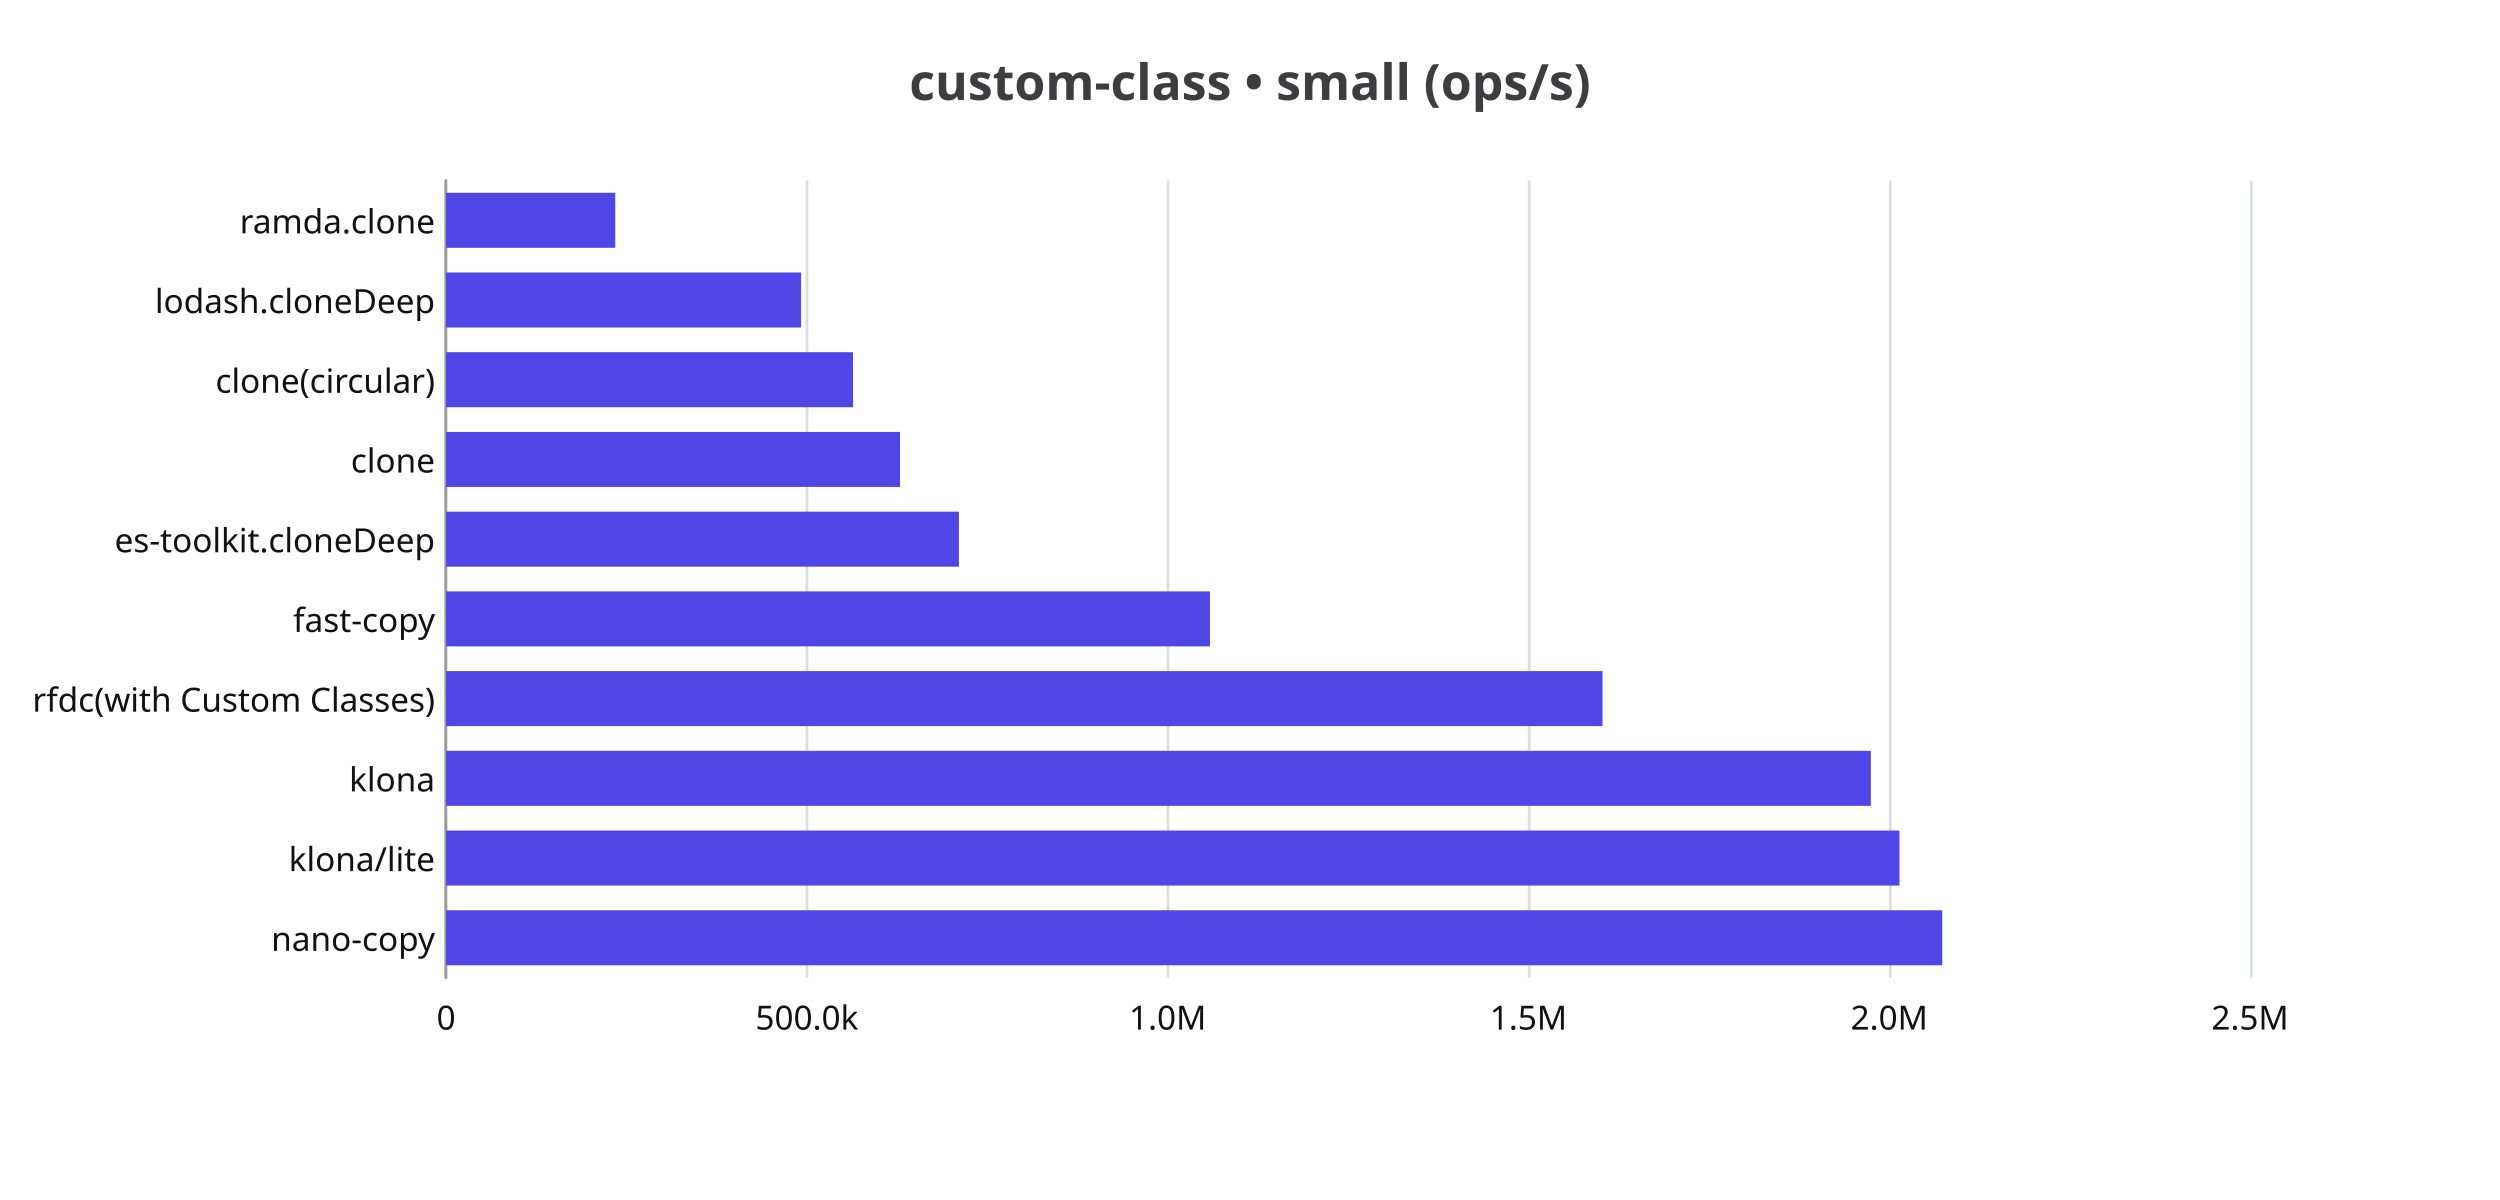
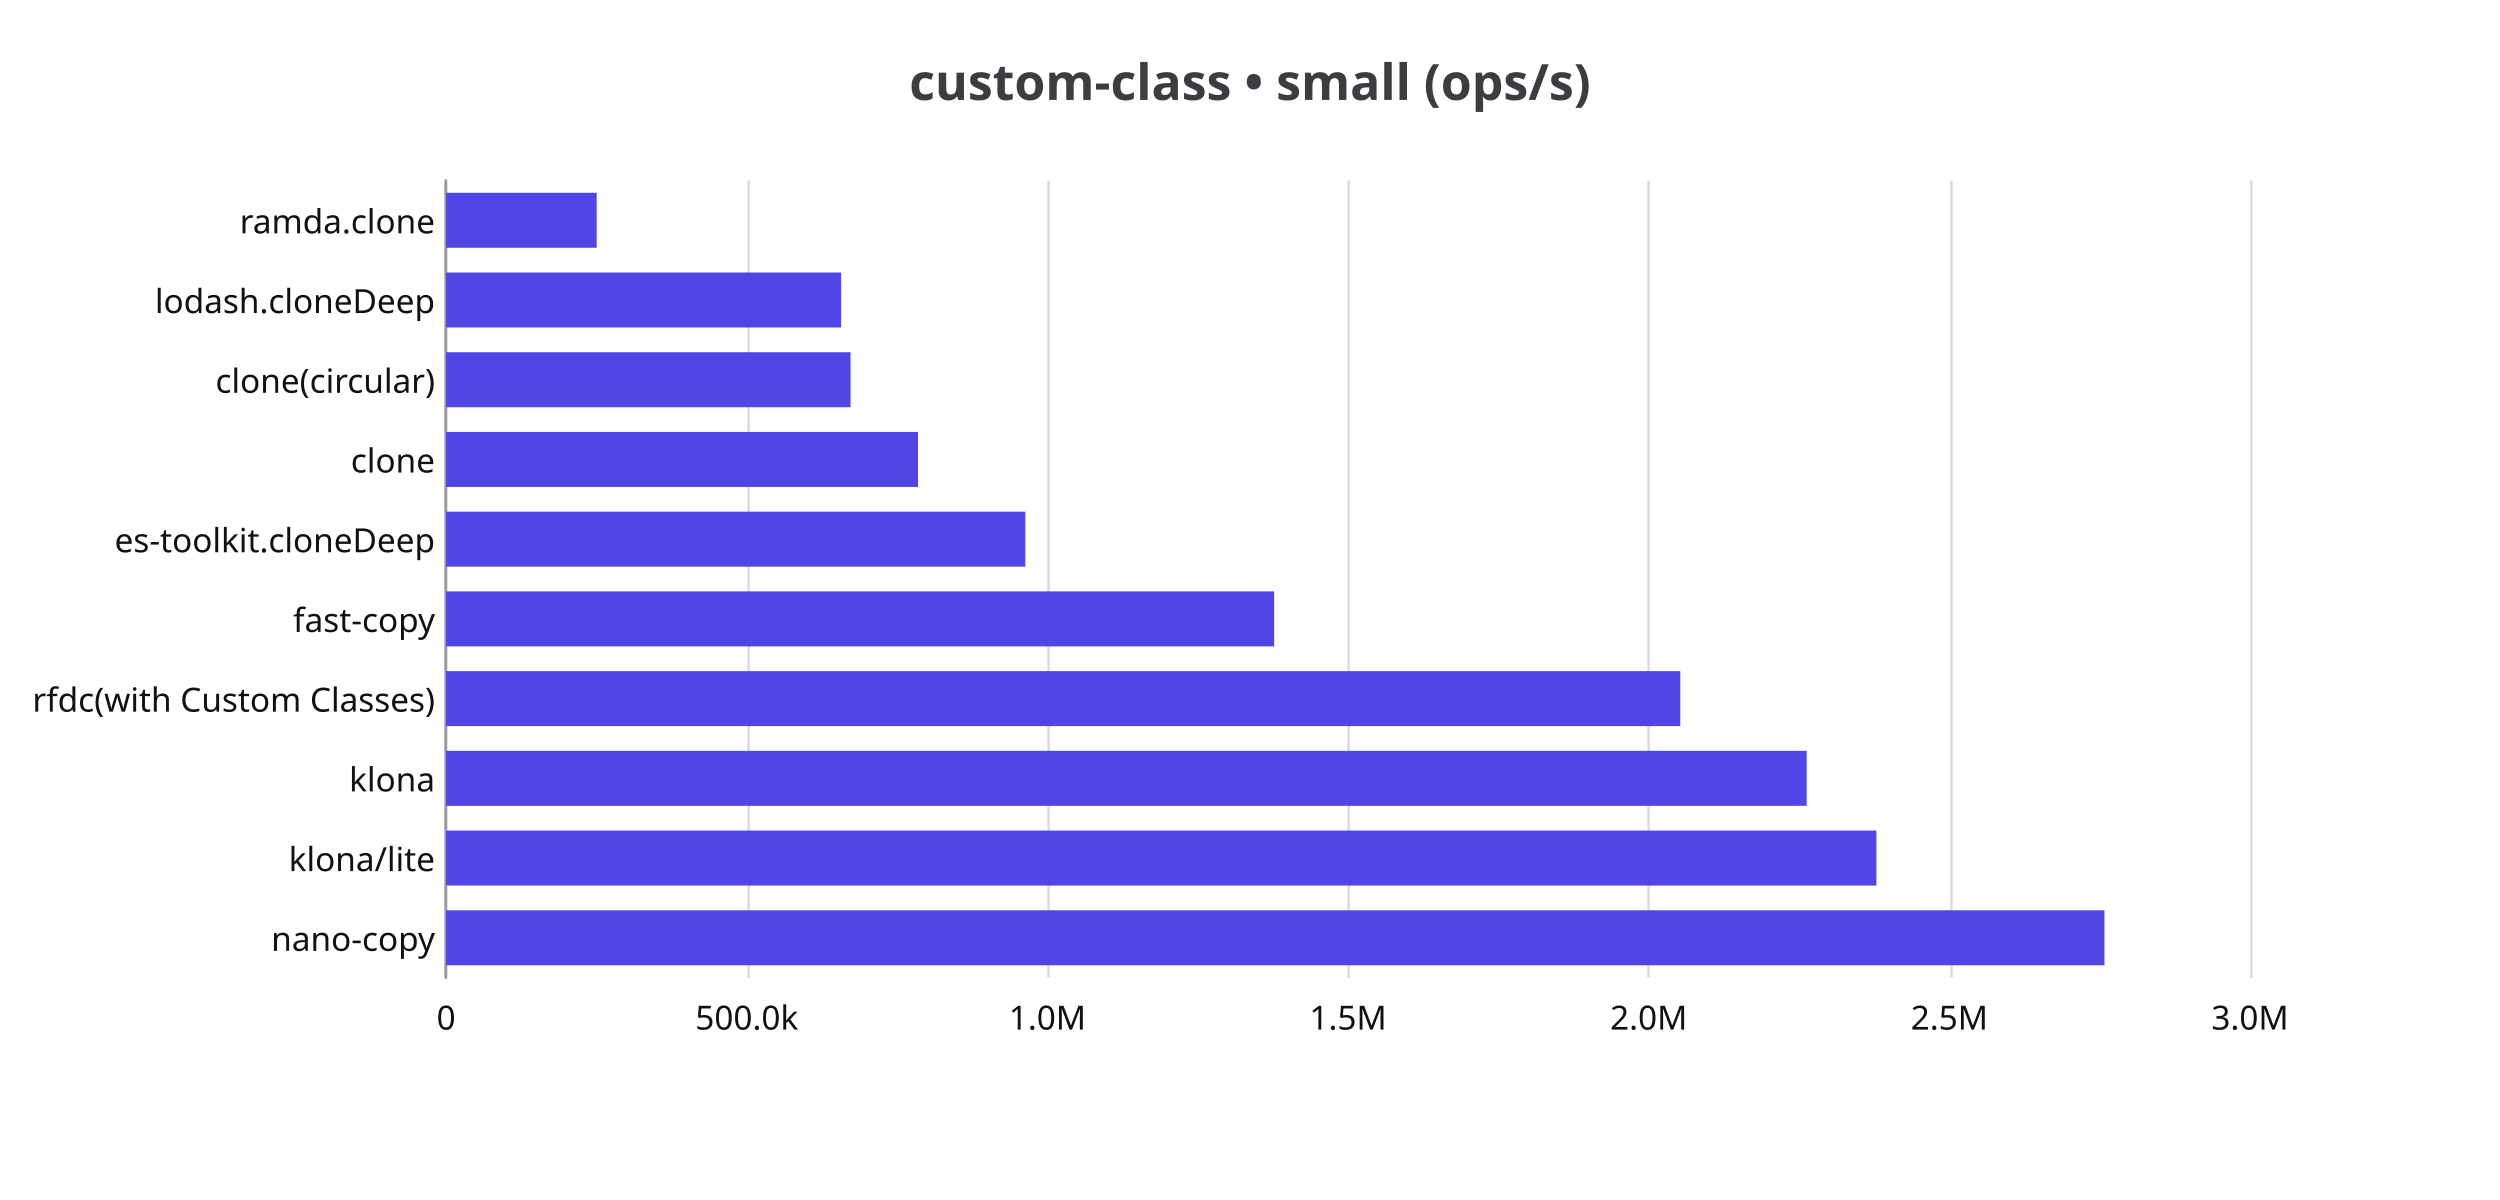
<svg xmlns="http://www.w3.org/2000/svg" width="900" height="432" version="1.1" baseProfile="full" viewBox="0 0 900 432">
  <rect width="900" height="432" x="0" y="0" fill="#ffffff" />
  <path d="M160.5 65L160.5 352" fill="none" pointer-events="visible" stroke="#dbdee4" class="zr8-cls-16" />
-   <path d="M290.5 65L290.5 352" fill="none" pointer-events="visible" stroke="#dbdee4" class="zr8-cls-16" />
-   <path d="M420.5 65L420.5 352" fill="none" pointer-events="visible" stroke="#dbdee4" class="zr8-cls-16" />
-   <path d="M550.5 65L550.5 352" fill="none" pointer-events="visible" stroke="#dbdee4" class="zr8-cls-16" />
-   <path d="M680.5 65L680.5 352" fill="none" pointer-events="visible" stroke="#dbdee4" class="zr8-cls-16" />
+   <path d="M269.5 65L269.5 352" fill="none" pointer-events="visible" stroke="#dbdee4" class="zr8-cls-16" />
+   <path d="M377.5 65L377.5 352" fill="none" pointer-events="visible" stroke="#dbdee4" class="zr8-cls-16" />
+   <path d="M485.5 65L485.5 352" fill="none" pointer-events="visible" stroke="#dbdee4" class="zr8-cls-16" />
+   <path d="M593.5 65L593.5 352" fill="none" pointer-events="visible" stroke="#dbdee4" class="zr8-cls-16" />
+   <path d="M702.5 65L702.5 352" fill="none" pointer-events="visible" stroke="#dbdee4" class="zr8-cls-16" />
  <path d="M810.5 65L810.5 352" fill="none" pointer-events="visible" stroke="#dbdee4" class="zr8-cls-16" />
  <path d="M160.5 352L160.5 65" fill="none" pointer-events="visible" stroke="#999" stroke-linecap="round" class="zr8-cls-16" />
  <text dominant-baseline="central" text-anchor="end" style="font-size:12px;font-family:Microsoft YaHei;" xml:space="preserve" transform="translate(156.6 337.65)" fill="#111">    nano-copy</text>
  <text dominant-baseline="central" text-anchor="end" style="font-size:12px;font-family:Microsoft YaHei;" xml:space="preserve" transform="translate(156.6 308.95)" fill="#111">    klona/lite</text>
  <text dominant-baseline="central" text-anchor="end" style="font-size:12px;font-family:Microsoft YaHei;" xml:space="preserve" transform="translate(156.6 280.25)" fill="#111">    klona</text>
  <text dominant-baseline="central" text-anchor="end" style="font-size:12px;font-family:Microsoft YaHei;" xml:space="preserve" transform="translate(156.6 251.55)" fill="#111">    rfdc(with Custom Classes)</text>
  <text dominant-baseline="central" text-anchor="end" style="font-size:12px;font-family:Microsoft YaHei;" xml:space="preserve" transform="translate(156.6 222.85)" fill="#111">    fast-copy</text>
  <text dominant-baseline="central" text-anchor="end" style="font-size:12px;font-family:Microsoft YaHei;" xml:space="preserve" transform="translate(156.6 194.15)" fill="#111">    es-toolkit.cloneDeep</text>
  <text dominant-baseline="central" text-anchor="end" style="font-size:12px;font-family:Microsoft YaHei;" xml:space="preserve" transform="translate(156.6 165.45)" fill="#111">    clone</text>
  <text dominant-baseline="central" text-anchor="end" style="font-size:12px;font-family:Microsoft YaHei;" xml:space="preserve" transform="translate(156.6 136.75)" fill="#111">    clone(circular)</text>
  <text dominant-baseline="central" text-anchor="end" style="font-size:12px;font-family:Microsoft YaHei;" xml:space="preserve" transform="translate(156.6 108.05)" fill="#111">    lodash.cloneDeep</text>
  <text dominant-baseline="central" text-anchor="end" style="font-size:12px;font-family:Microsoft YaHei;" xml:space="preserve" transform="translate(156.6 79.35)" fill="#111">    ramda.clone</text>
  <text dominant-baseline="central" text-anchor="middle" style="font-size:12px;font-family:Microsoft YaHei;" y="6" transform="translate(160.6 360)" fill="#111">0</text>
-   <text dominant-baseline="central" text-anchor="middle" style="font-size:12px;font-family:Microsoft YaHei;" y="6" transform="translate(290.48 360)" fill="#111">500.0k</text>
-   <text dominant-baseline="central" text-anchor="middle" style="font-size:12px;font-family:Microsoft YaHei;" y="6" transform="translate(420.36 360)" fill="#111">1.0M</text>
-   <text dominant-baseline="central" text-anchor="middle" style="font-size:12px;font-family:Microsoft YaHei;" y="6" transform="translate(550.24 360)" fill="#111">1.5M</text>
-   <text dominant-baseline="central" text-anchor="middle" style="font-size:12px;font-family:Microsoft YaHei;" y="6" transform="translate(680.12 360)" fill="#111">2.0M</text>
-   <text dominant-baseline="central" text-anchor="middle" style="font-size:12px;font-family:Microsoft YaHei;" y="6" transform="translate(810 360)" fill="#111">2.5M</text>
-   <path d="M160.6 327.7l538.6 0l0 19.8l-538.6 0Z" fill="#4F46E5" ecmeta_series_index="0" ecmeta_data_index="0" ecmeta_ssr_type="chart" class="zr8-cls-17" />
-   <path d="M160.6 299l523.2 0l0 19.8l-523.2 0Z" fill="#4F46E5" ecmeta_series_index="0" ecmeta_data_index="1" ecmeta_ssr_type="chart" class="zr8-cls-17" />
-   <path d="M160.6 270.3l512.9 0l0 19.8l-512.9 0Z" fill="#4F46E5" ecmeta_series_index="0" ecmeta_data_index="2" ecmeta_ssr_type="chart" class="zr8-cls-17" />
-   <path d="M160.6 241.6l416.3 0l0 19.8l-416.3 0Z" fill="#4F46E5" ecmeta_series_index="0" ecmeta_data_index="3" ecmeta_ssr_type="chart" class="zr8-cls-17" />
-   <path d="M160.6 212.9l275 0l0 19.8l-275 0Z" fill="#4F46E5" ecmeta_series_index="0" ecmeta_data_index="4" ecmeta_ssr_type="chart" class="zr8-cls-17" />
-   <path d="M160.6 184.2l184.6 0l0 19.8l-184.6 0Z" fill="#4F46E5" ecmeta_series_index="0" ecmeta_data_index="5" ecmeta_ssr_type="chart" class="zr8-cls-17" />
-   <path d="M160.6 155.5l163.4 0l0 19.8l-163.4 0Z" fill="#4F46E5" ecmeta_series_index="0" ecmeta_data_index="6" ecmeta_ssr_type="chart" class="zr8-cls-17" />
-   <path d="M160.6 126.8l146.5 0l0 19.8l-146.5 0Z" fill="#4F46E5" ecmeta_series_index="0" ecmeta_data_index="7" ecmeta_ssr_type="chart" class="zr8-cls-17" />
-   <path d="M160.6 98.1l127.8 0l0 19.8l-127.8 0Z" fill="#4F46E5" ecmeta_series_index="0" ecmeta_data_index="8" ecmeta_ssr_type="chart" class="zr8-cls-17" />
-   <path d="M160.6 69.4l60.9 0l0 19.8l-60.9 0Z" fill="#4F46E5" ecmeta_series_index="0" ecmeta_data_index="9" ecmeta_ssr_type="chart" class="zr8-cls-17" />
+   <text dominant-baseline="central" text-anchor="middle" style="font-size:12px;font-family:Microsoft YaHei;" y="6" transform="translate(268.8333 360)" fill="#111">500.0k</text>
+   <text dominant-baseline="central" text-anchor="middle" style="font-size:12px;font-family:Microsoft YaHei;" y="6" transform="translate(377.0667 360)" fill="#111">1.0M</text>
+   <text dominant-baseline="central" text-anchor="middle" style="font-size:12px;font-family:Microsoft YaHei;" y="6" transform="translate(485.3 360)" fill="#111">1.5M</text>
+   <text dominant-baseline="central" text-anchor="middle" style="font-size:12px;font-family:Microsoft YaHei;" y="6" transform="translate(593.5333 360)" fill="#111">2.0M</text>
+   <text dominant-baseline="central" text-anchor="middle" style="font-size:12px;font-family:Microsoft YaHei;" y="6" transform="translate(701.7667 360)" fill="#111">2.5M</text>
+   <text dominant-baseline="central" text-anchor="middle" style="font-size:12px;font-family:Microsoft YaHei;" y="6" transform="translate(810 360)" fill="#111">3.0M</text>
+   <path d="M160.6 327.7l597 0l0 19.8l-597 0Z" fill="#4F46E5" ecmeta_series_index="0" ecmeta_data_index="0" ecmeta_ssr_type="chart" class="zr8-cls-17" />
+   <path d="M160.6 299l514.9 0l0 19.8l-514.9 0Z" fill="#4F46E5" ecmeta_series_index="0" ecmeta_data_index="1" ecmeta_ssr_type="chart" class="zr8-cls-17" />
+   <path d="M160.6 270.3l489.8 0l0 19.8l-489.8 0Z" fill="#4F46E5" ecmeta_series_index="0" ecmeta_data_index="2" ecmeta_ssr_type="chart" class="zr8-cls-17" />
+   <path d="M160.6 241.6l444.3 0l0 19.8l-444.3 0Z" fill="#4F46E5" ecmeta_series_index="0" ecmeta_data_index="3" ecmeta_ssr_type="chart" class="zr8-cls-17" />
+   <path d="M160.6 212.9l298.1 0l0 19.8l-298.1 0Z" fill="#4F46E5" ecmeta_series_index="0" ecmeta_data_index="4" ecmeta_ssr_type="chart" class="zr8-cls-17" />
+   <path d="M160.6 184.2l208.5 0l0 19.8l-208.5 0Z" fill="#4F46E5" ecmeta_series_index="0" ecmeta_data_index="5" ecmeta_ssr_type="chart" class="zr8-cls-17" />
+   <path d="M160.6 155.5l169.9 0l0 19.8l-169.9 0Z" fill="#4F46E5" ecmeta_series_index="0" ecmeta_data_index="6" ecmeta_ssr_type="chart" class="zr8-cls-17" />
+   <path d="M160.6 126.8l145.6 0l0 19.8l-145.6 0Z" fill="#4F46E5" ecmeta_series_index="0" ecmeta_data_index="7" ecmeta_ssr_type="chart" class="zr8-cls-17" />
+   <path d="M160.6 98.1l142.2 0l0 19.8l-142.2 0Z" fill="#4F46E5" ecmeta_series_index="0" ecmeta_data_index="8" ecmeta_ssr_type="chart" class="zr8-cls-17" />
+   <path d="M160.6 69.4l54.2 0l0 19.8l-54.2 0Z" fill="#4F46E5" ecmeta_series_index="0" ecmeta_data_index="9" ecmeta_ssr_type="chart" class="zr8-cls-17" />
  <path d="M-122.6 -5l245.3 0l0 28l-245.3 0Z" transform="translate(450 20)" fill="rgb(0,0,0)" fill-opacity="0" stroke="#3c3c41" stroke-width="0" class="zr8-cls-16" />
  <text dominant-baseline="central" text-anchor="middle" style="font-size:18px;font-family:Microsoft YaHei;font-weight:bold;" xml:space="preserve" y="9" transform="translate(450 20)" fill="#3c3c41">custom-class • small (ops/s)</text>
  <style>
.zr8-cls-16:hover {
pointer-events:none;
}
.zr8-cls-17:hover {
cursor:pointer;
fill:rgba(86,77,251,1);
}



</style>
</svg>
